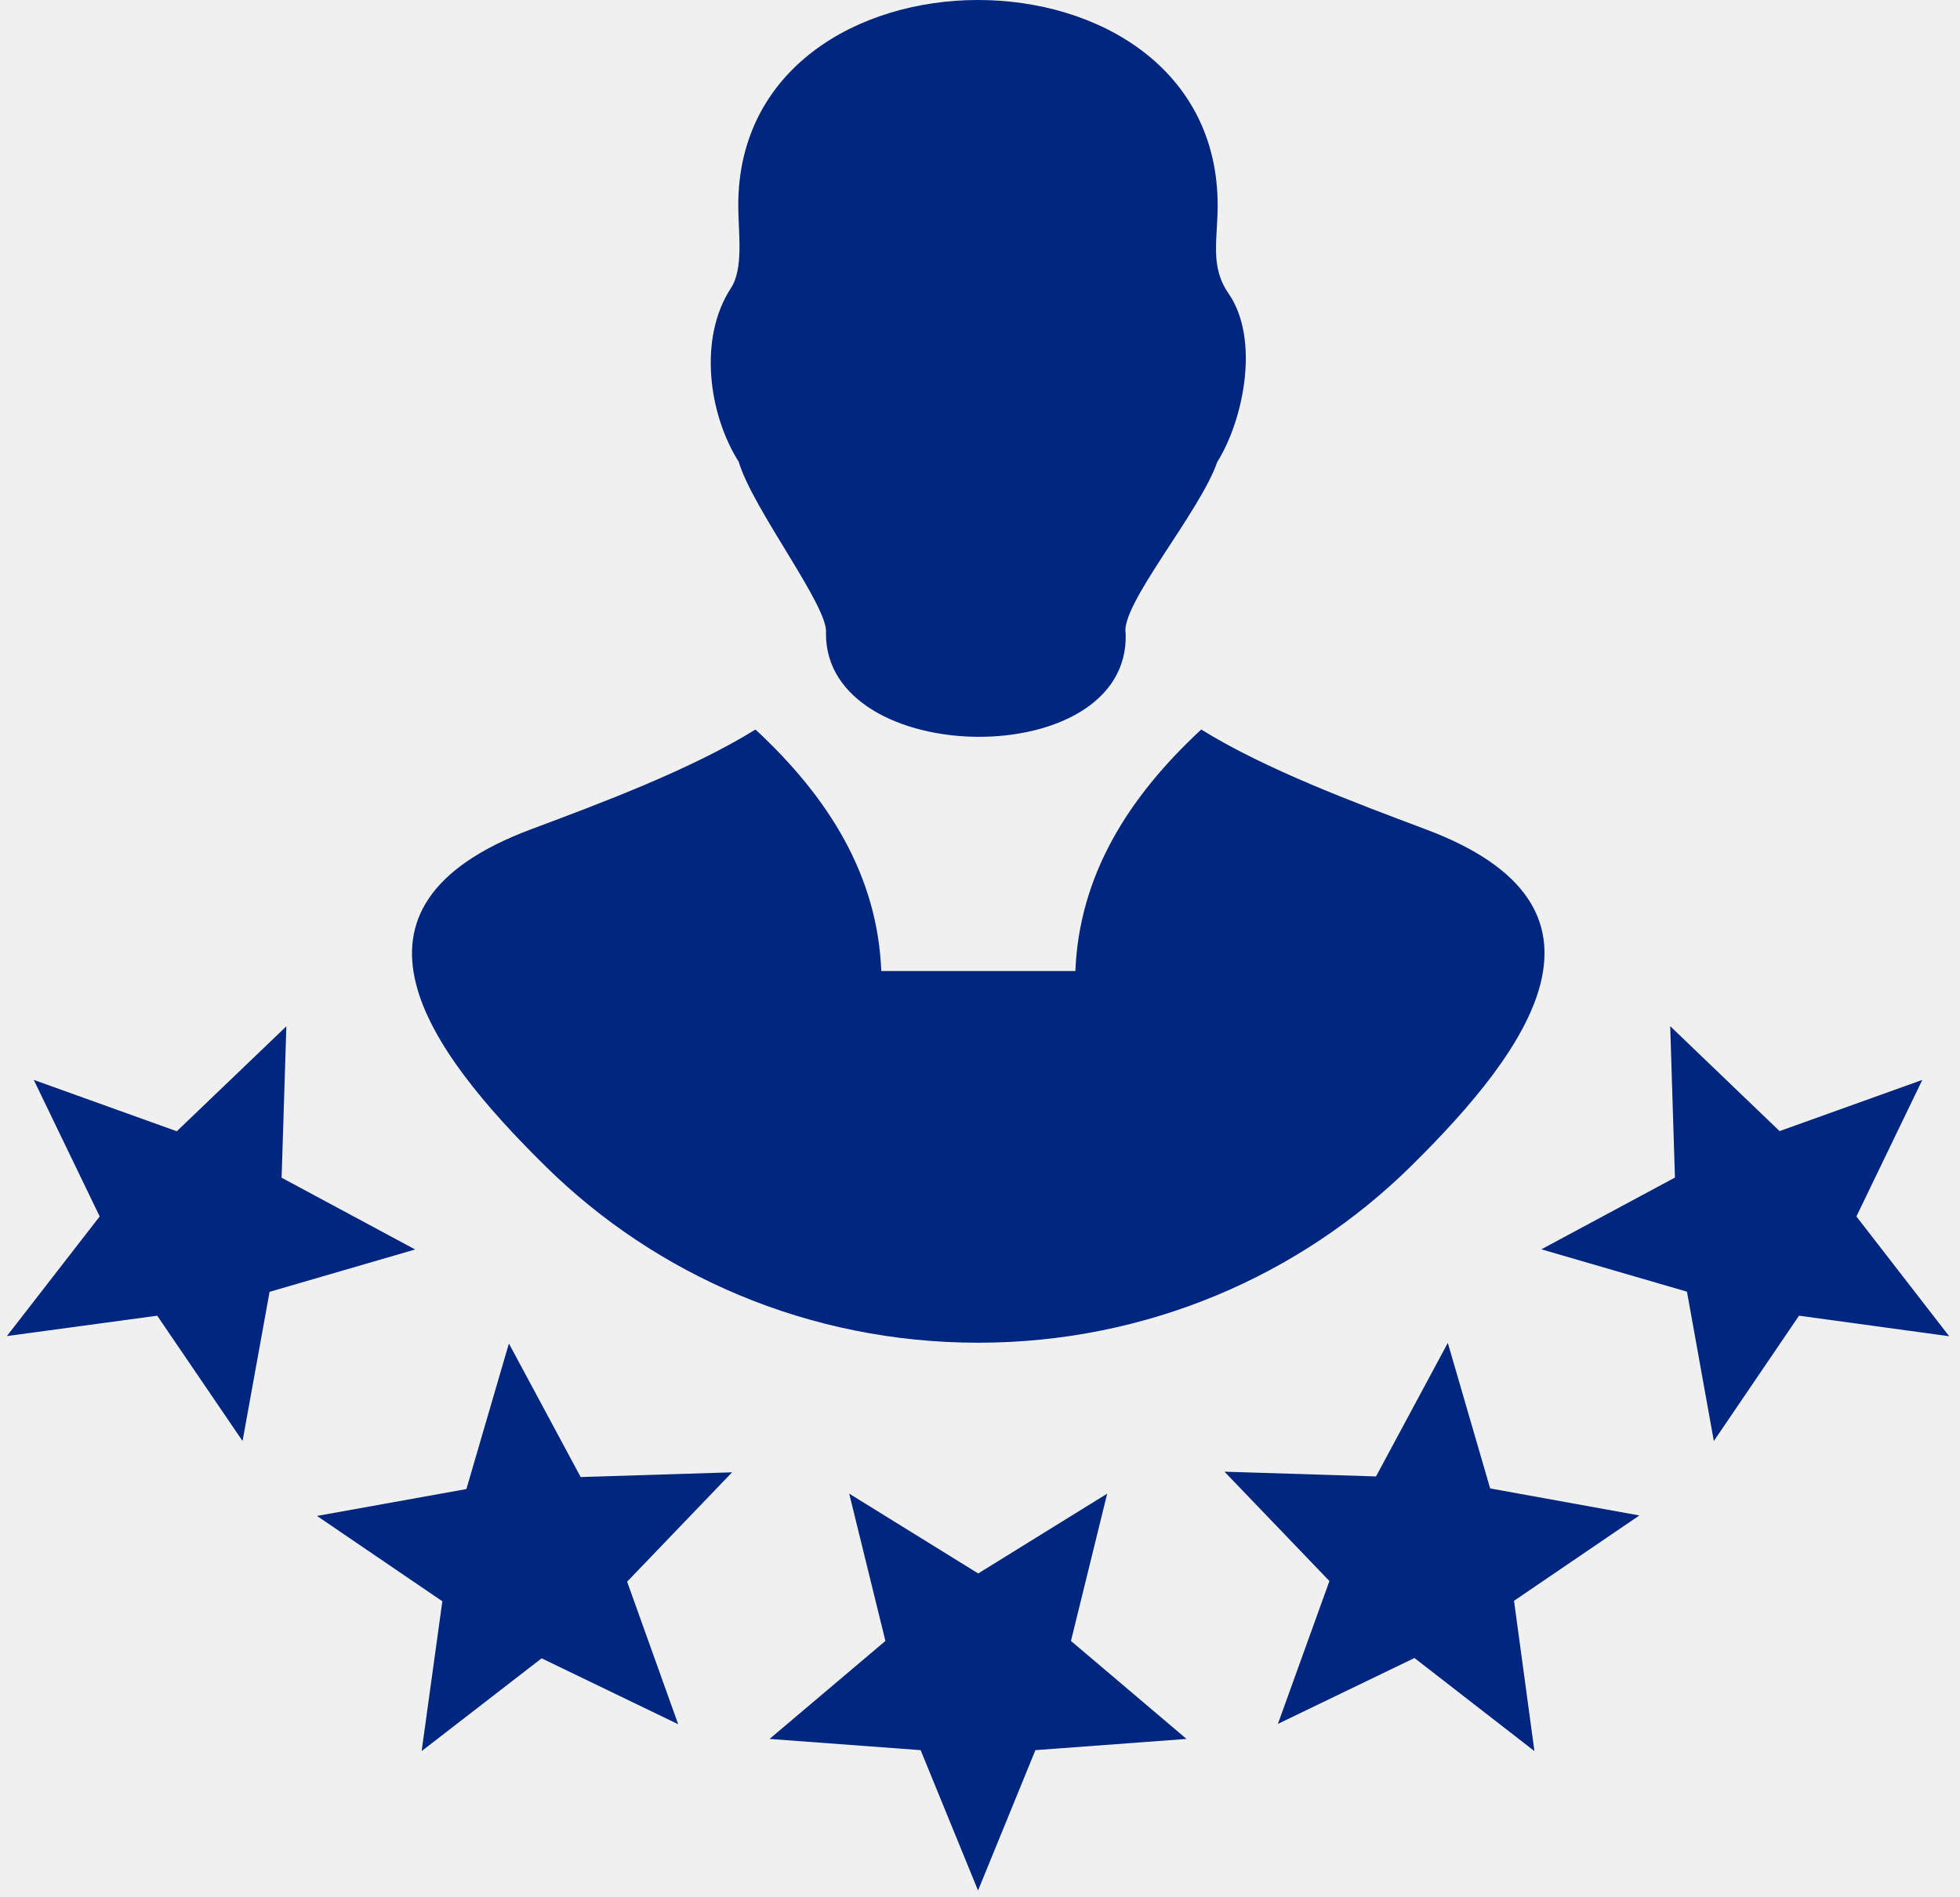
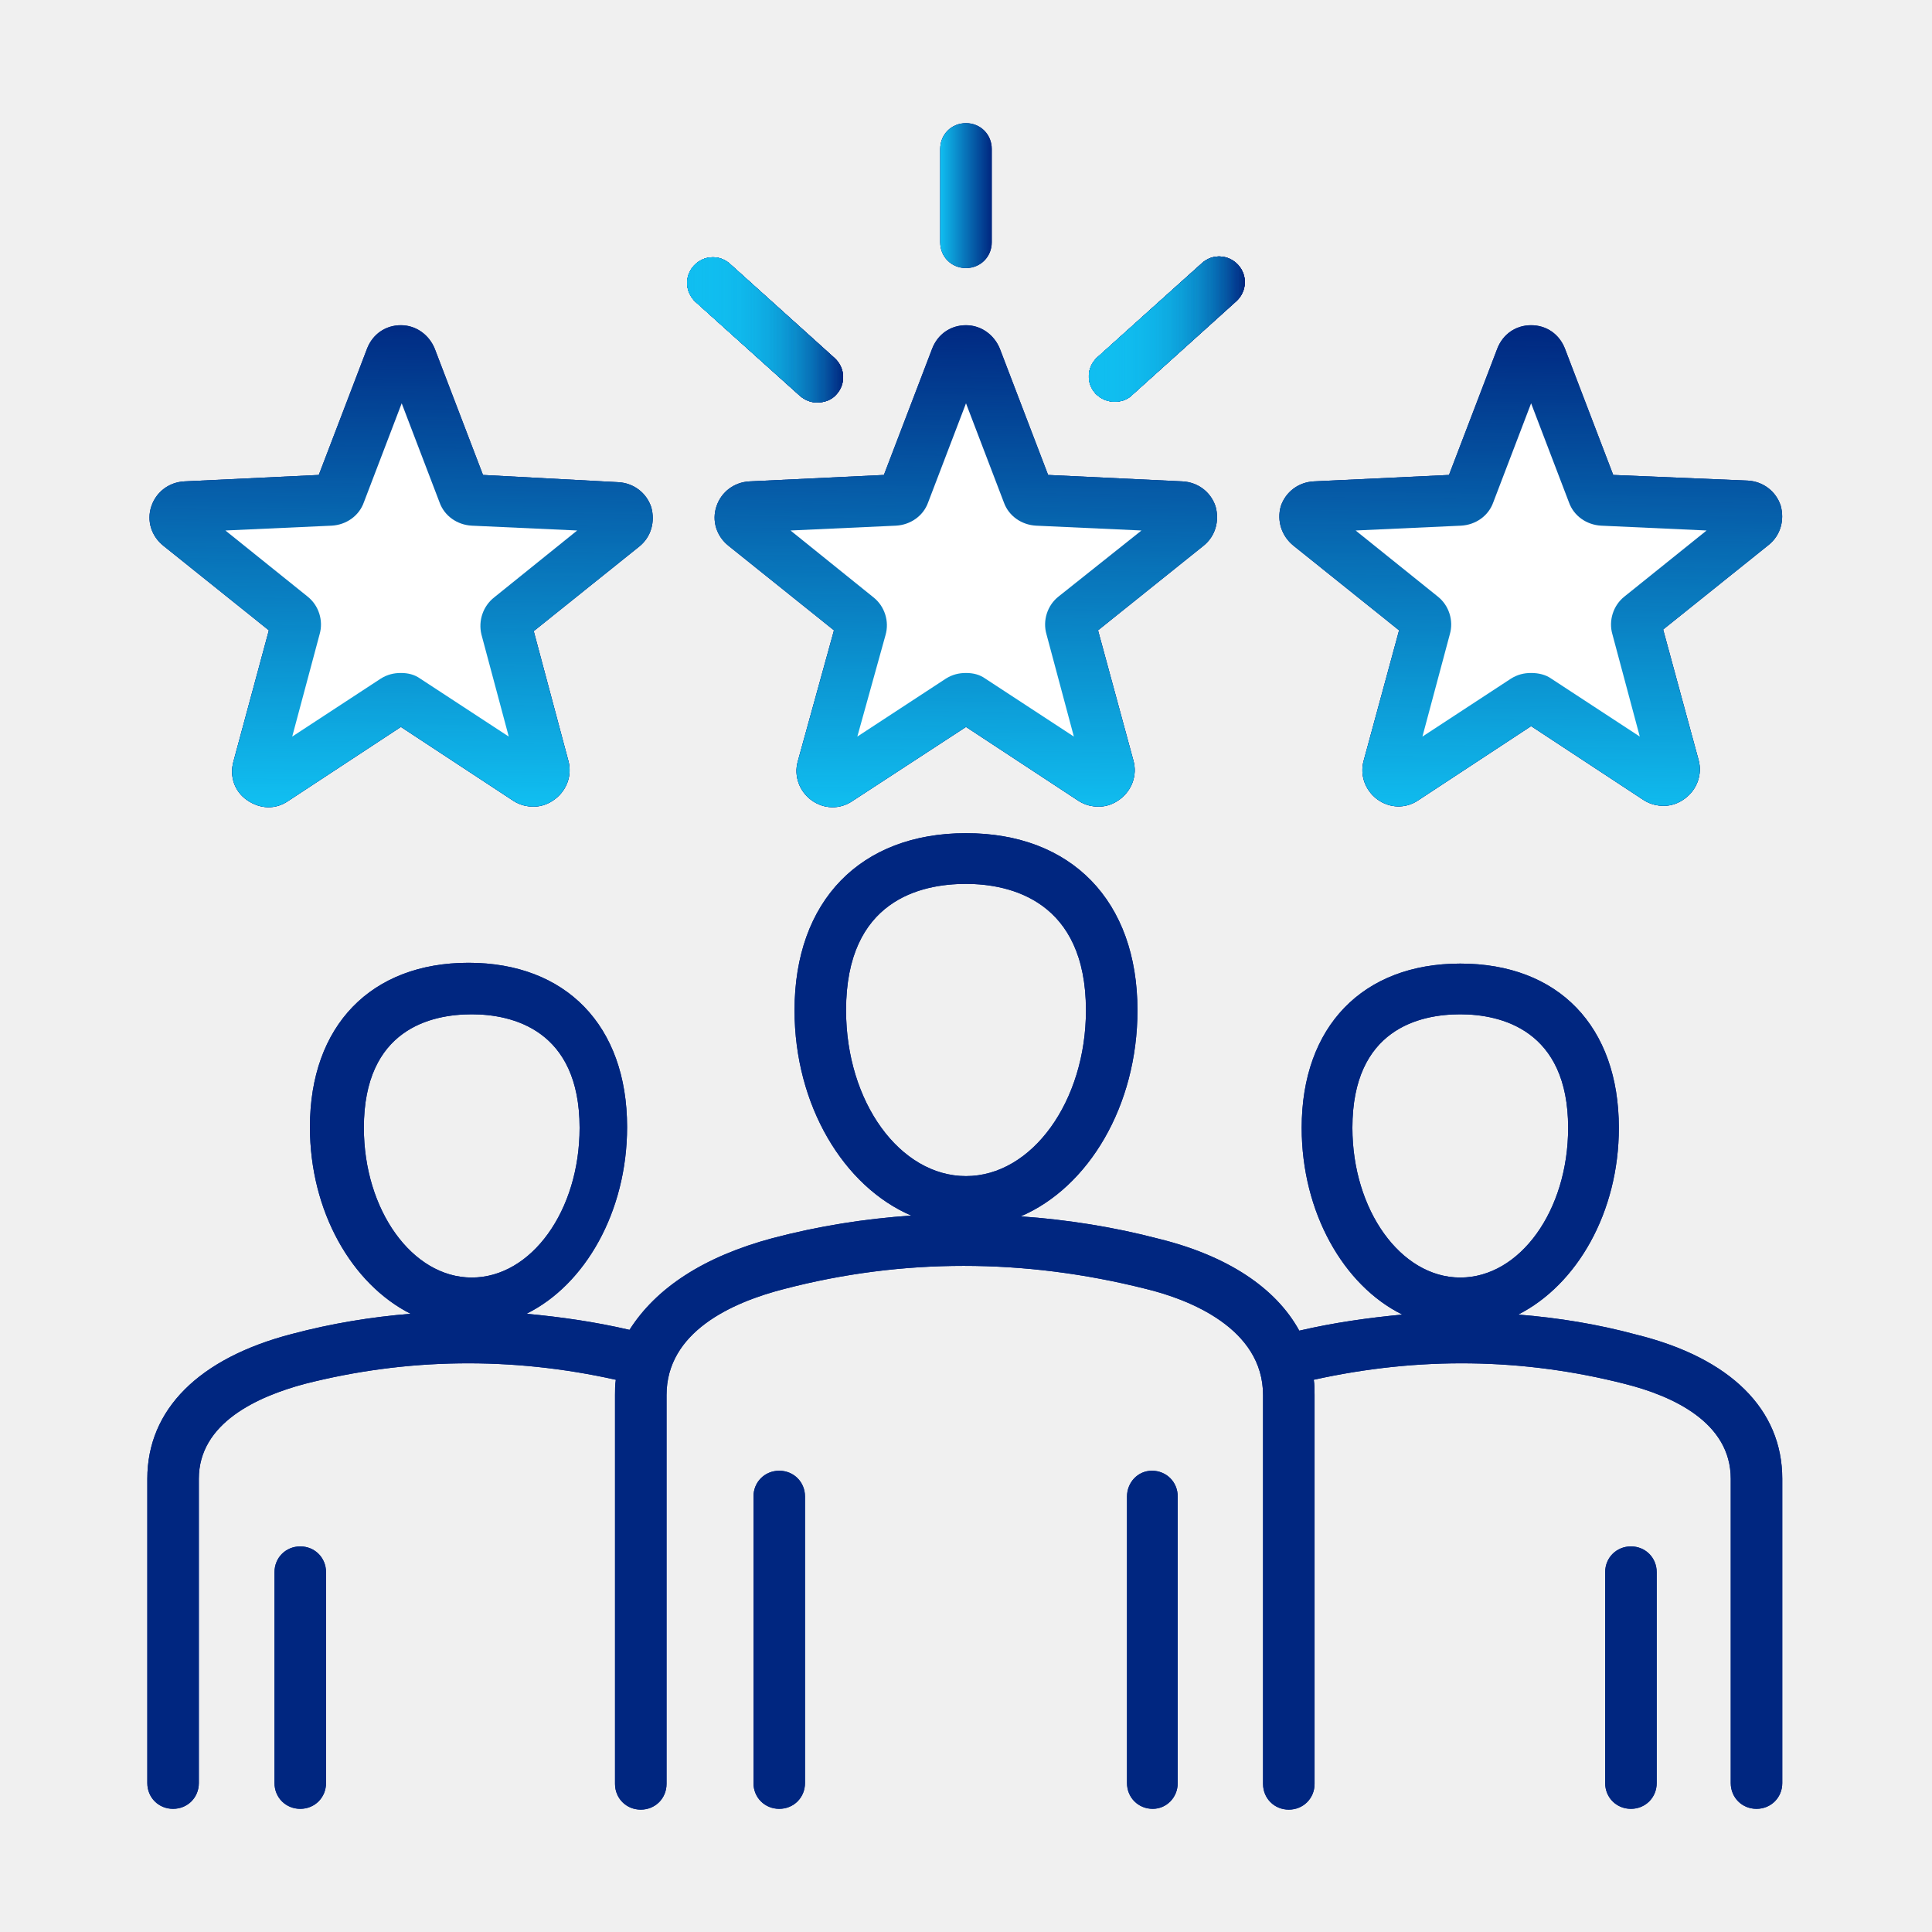
- <svg xmlns="http://www.w3.org/2000/svg" width="124" height="120" viewBox="0 0 124 120" fill="none">
-   <g clip-path="url(#clip0_5181_17847)">
-     <path d="M26.675 110.8L34.266 104.93L42.906 109.1L39.675 100.08L46.316 93.16L36.736 93.46L32.196 85.01L29.506 94.22L20.055 95.92L27.985 101.32L26.675 110.8ZM61.876 119.62L65.505 110.74L75.066 110.03L67.755 103.83L70.046 94.51L61.886 99.56L53.725 94.51L56.016 103.83L48.685 110.03L58.245 110.74L61.876 119.62ZM33.605 52.47C38.045 50.81 43.715 48.69 47.795 46.16C52.475 50.5 55.516 55.44 55.755 61.44H68.035C68.275 55.44 71.316 50.5 75.996 46.16C80.076 48.69 85.746 50.8 90.186 52.47C103.266 57.36 96.876 66.29 89.246 73.81C82.246 80.7 72.576 84.96 61.886 84.96C51.196 84.96 41.535 80.71 34.526 73.81C27.006 66.4 20.436 57.39 33.605 52.47ZM52.255 40.06C52.456 38.42 47.615 32.21 46.736 29.22C44.836 26.22 44.166 21.42 46.236 18.24C47.066 16.98 46.706 14.72 46.706 12.99C46.706 -4.32 77.035 -4.34 77.035 12.99C77.035 15.18 76.535 16.85 77.725 18.57C79.716 21.45 78.686 26.56 77.005 29.24C75.936 32.37 70.856 38.3 71.216 40.08C71.516 48.95 52.185 48.66 52.255 40.06ZM123.316 84.55L117.446 76.97L121.616 68.33L112.586 71.57L105.666 64.93L105.966 74.51L97.516 79.05L106.726 81.73L108.426 91.18L113.816 83.25L123.316 84.55ZM97.076 110.8L95.785 101.29L103.716 95.89L94.275 94.18L91.596 84.97L87.055 93.42L77.466 93.12L84.106 100.04L80.846 109.08L89.486 104.91L97.076 110.8ZM0.436 84.54L9.946 83.25L15.345 91.18L17.055 81.74L26.265 79.06L17.816 74.52L18.116 64.94L11.185 71.58L2.136 68.33L6.306 76.97L0.436 84.54Z" fill="#002680" />
+ <svg xmlns="http://www.w3.org/2000/svg" version="1.1" id="Layer_1" x="0px" y="0px" viewBox="0 0 24 24" style="enable-background:new 0 0 24 24;" xml:space="preserve">
+   <style type="text/css">
+ 	.st0{fill:#002680;}
+ 	.st1{opacity:0.65;}
+ 	.st2{fill:url(#SVGID_1_);}
+ 	.st3{fill:#FFFFFF;}
+ 	.st4{fill:url(#SVGID_2_);}
+ 	.st5{fill:url(#SVGID_3_);}
+ 	.st6{fill:url(#SVGID_4_);}
+ 	.st7{fill:url(#SVGID_5_);}
+ 	.st8{fill:url(#SVGID_6_);}
+ 	.st9{fill:url(#SVGID_7_);}
+ 	.st10{fill:url(#SVGID_8_);}
+ 	.st11{fill:url(#SVGID_9_);}
+ 	.st12{fill:url(#SVGID_10_);}
+ 	.st13{fill:url(#SVGID_11_);}
+ 	.st14{fill:url(#SVGID_12_);}
+ 	.st15{fill:url(#SVGID_13_);}
+ 	.st16{fill:url(#SVGID_14_);}
+ 	.st17{fill:url(#SVGID_15_);}
+ 	.st18{fill:url(#SVGID_16_);}
+ 	.st19{fill:url(#SVGID_17_);}
+ 	.st20{fill:url(#SVGID_18_);}
+ 	.st21{fill:url(#SVGID_19_);}
+ 	.st22{fill:url(#SVGID_20_);}
+ 	.st23{fill:url(#SVGID_21_);}
+ 	.st24{fill:url(#SVGID_22_);}
+ 	.st25{fill:url(#SVGID_23_);}
+ 	.st26{fill:url(#SVGID_24_);}
+ 	.st27{fill:url(#SVGID_25_);}
+ 	.st28{fill:url(#SVGID_26_);}
+ 	.st29{fill:url(#SVGID_27_);}
+ 	.st30{fill:url(#SVGID_28_);}
+ 	.st31{fill:url(#SVGID_29_);}
+ 	.st32{fill:url(#SVGID_30_);}
+ 	.st33{fill:url(#SVGID_31_);}
+ 	.st34{fill:url(#SVGID_32_);}
+ 	.st35{fill:url(#SVGID_33_);}
+ 	.st36{fill:url(#SVGID_34_);}
+ 	.st37{fill:url(#SVGID_35_);}
+ 	.st38{fill:url(#SVGID_36_);}
+ 	.st39{fill:url(#SVGID_37_);}
+ 	.st40{fill:url(#SVGID_38_);}
+ 	.st41{fill:url(#SVGID_39_);}
+ 	.st42{fill:url(#SVGID_40_);}
+ 	.st43{fill:url(#SVGID_41_);}
+ 	.st44{fill:url(#SVGID_42_);}
+ 	.st45{fill:url(#SVGID_43_);}
+ 	.st46{fill:url(#SVGID_44_);}
+ 	.st47{fill:url(#SVGID_45_);}
+ 	.st48{fill:url(#SVGID_46_);}
+ 	.st49{fill:url(#SVGID_47_);}
+ 	.st50{fill:url(#SVGID_48_);}
+ 	.st51{fill:url(#SVGID_49_);}
+ 	.st52{fill:url(#SVGID_50_);}
+ 	.st53{fill:url(#SVGID_51_);}
+ 	.st54{fill:url(#SVGID_52_);}
+ 	.st55{fill:url(#SVGID_53_);}
+ 	.st56{fill:url(#SVGID_54_);}
+ 	.st57{fill:url(#SVGID_55_);}
+ 	.st58{fill:url(#SVGID_56_);}
+ 	.st59{fill:url(#SVGID_57_);}
+ 	.st60{fill:url(#SVGID_58_);}
+ 	.st61{fill:url(#SVGID_59_);}
+ 	.st62{fill:url(#SVGID_60_);}
+ 	.st63{fill:url(#SVGID_61_);}
+ 	.st64{fill:url(#SVGID_62_);}
+ 	.st65{fill:url(#SVGID_63_);}
+ 	.st66{fill:url(#SVGID_64_);}
+ 	.st67{fill:url(#SVGID_65_);}
+ 	.st68{fill:url(#SVGID_66_);}
+ 	.st69{fill:url(#SVGID_67_);}
+ 	.st70{fill:url(#SVGID_68_);}
+ 	.st71{fill:url(#SVGID_69_);}
+ 	.st72{fill:url(#SVGID_70_);}
+ 	.st73{fill:url(#SVGID_71_);}
+ 	.st74{fill:url(#SVGID_72_);}
+ 	.st75{fill:url(#SVGID_73_);}
+ 	.st76{fill:url(#SVGID_74_);}
+ 	.st77{fill:url(#SVGID_75_);}
+ 	.st78{fill:url(#SVGID_76_);}
+ 	.st79{fill:url(#SVGID_77_);}
+ 	.st80{fill:url(#SVGID_78_);}
+ 	.st81{fill:url(#SVGID_79_);}
+ 	.st82{fill:url(#SVGID_80_);}
+ 	.st83{fill:url(#SVGID_81_);}
+ 	.st84{fill:url(#SVGID_82_);}
+ 	.st85{fill:url(#SVGID_83_);}
+ 	.st86{fill:url(#SVGID_84_);}
+ 	.st87{fill:url(#SVGID_85_);}
+ 	.st88{fill:url(#SVGID_86_);}
+ 	.st89{fill:url(#SVGID_87_);}
+ 	.st90{fill:url(#SVGID_88_);}
+ 	.st91{fill:url(#SVGID_89_);}
+ 	.st92{fill:url(#SVGID_90_);}
+ 	.st93{fill:url(#SVGID_91_);}
+ 	.st94{fill:url(#SVGID_92_);}
+ 	.st95{fill:url(#SVGID_93_);}
+ 	.st96{fill:url(#SVGID_94_);}
+ 	.st97{fill:url(#SVGID_95_);}
+ 	.st98{fill:url(#SVGID_96_);}
+ 	.st99{fill:url(#SVGID_97_);}
+ 	.st100{fill:url(#SVGID_98_);}
+ 	.st101{fill:url(#SVGID_99_);}
+ 	.st102{fill:url(#SVGID_100_);}
+ 	.st103{fill:url(#SVGID_101_);}
+ 	.st104{fill:url(#SVGID_102_);}
+ 	.st105{fill:url(#SVGID_103_);}
+ 	.st106{fill:url(#SVGID_104_);}
+ 	.st107{fill:url(#SVGID_105_);}
+ 	.st108{fill:url(#SVGID_106_);}
+ 	.st109{fill:url(#SVGID_107_);}
+ 	.st110{fill:url(#SVGID_108_);}
+ 	.st111{fill:url(#SVGID_109_);}
+ 	.st112{fill:url(#SVGID_110_);}
+ 	.st113{fill:url(#SVGID_111_);}
+ 	.st114{fill:url(#SVGID_112_);}
+ 	.st115{fill:url(#SVGID_113_);}
+ 	.st116{fill:url(#SVGID_114_);}
+ 	.st117{fill:url(#SVGID_115_);}
+ 	.st118{fill:url(#SVGID_116_);}
+ 	.st119{fill:url(#SVGID_117_);}
+ 	.st120{fill:url(#SVGID_118_);}
+ 	.st121{fill:url(#SVGID_119_);}
+ 	.st122{fill:url(#SVGID_120_);}
+ 	.st123{fill:url(#SVGID_121_);}
+ 	.st124{fill:url(#SVGID_122_);}
+ 	.st125{fill:url(#SVGID_123_);}
+ 	.st126{fill:url(#SVGID_124_);}
+ 	.st127{fill:url(#SVGID_125_);}
+ 	.st128{fill:url(#SVGID_126_);}
+ 	.st129{fill:url(#SVGID_127_);}
+ 	.st130{fill:url(#SVGID_128_);}
+ 	.st131{fill:url(#SVGID_129_);}
+ 	.st132{fill:url(#SVGID_130_);}
+ 	.st133{fill:url(#SVGID_131_);}
+ 	.st134{fill:url(#SVGID_132_);}
+ 	.st135{fill:url(#SVGID_133_);}
+ 	.st136{fill:url(#SVGID_134_);}
+ 	.st137{fill:url(#SVGID_135_);}
+ 	.st138{fill:url(#SVGID_136_);}
+ 	.st139{fill:url(#SVGID_137_);}
+ 	.st140{fill:url(#SVGID_138_);}
+ 	.st141{fill:url(#SVGID_139_);}
+ 	.st142{fill:url(#SVGID_140_);}
+ 	.st143{fill:url(#SVGID_141_);}
+ 	.st144{fill:url(#SVGID_142_);}
+ 	.st145{fill:url(#SVGID_143_);}
+ 	.st146{fill:url(#SVGID_144_);}
+ 	.st147{fill:url(#SVGID_145_);}
+ 	.st148{fill:url(#SVGID_146_);}
+ 	.st149{fill:url(#SVGID_147_);}
+ 	.st150{fill:url(#SVGID_148_);}
+ 	.st151{fill:url(#SVGID_149_);}
+ 	.st152{fill:url(#SVGID_150_);}
+ 	.st153{fill:url(#SVGID_151_);}
+ 	.st154{fill:url(#SVGID_152_);}
+ 	.st155{fill:url(#SVGID_153_);}
+ 	.st156{fill:url(#SVGID_154_);}
+ 	.st157{fill:url(#SVGID_155_);}
+ 	.st158{fill:url(#SVGID_156_);}
+ 	.st159{fill:url(#SVGID_157_);}
+ 	.st160{fill:url(#SVGID_158_);}
+ 	.st161{fill:url(#SVGID_159_);}
+ 	.st162{fill:url(#SVGID_160_);}
+ 	.st163{fill:url(#SVGID_161_);}
+ 	.st164{fill:url(#SVGID_162_);}
+ 	.st165{fill:url(#SVGID_163_);}
+ 	.st166{fill:url(#SVGID_164_);}
+ 	.st167{fill:url(#SVGID_165_);}
+ 	.st168{fill:url(#SVGID_166_);}
+ 	.st169{fill:url(#SVGID_167_);}
+ 	.st170{fill:url(#SVGID_168_);}
+ 	.st171{fill:url(#SVGID_169_);}
+ 	.st172{fill:url(#SVGID_170_);}
+ 	.st173{fill:url(#SVGID_171_);}
+ 	.st174{fill:url(#SVGID_172_);}
+ 	.st175{fill:url(#SVGID_173_);}
+ 	.st176{fill:url(#SVGID_174_);}
+ 	.st177{fill:url(#SVGID_175_);}
+ 	.st178{fill:url(#SVGID_176_);}
+ 	.st179{fill:url(#SVGID_177_);}
+ 	.st180{fill:url(#SVGID_178_);}
+ 	.st181{fill:url(#SVGID_179_);}
+ 	.st182{fill:url(#SVGID_180_);}
+ 	.st183{fill:url(#SVGID_181_);}
+ 	.st184{fill:url(#SVGID_182_);}
+ 	.st185{fill:url(#SVGID_183_);}
+ 	.st186{fill:url(#SVGID_184_);}
+ 	.st187{fill:url(#SVGID_185_);}
+ 	.st188{fill:url(#SVGID_186_);}
+ 	.st189{fill:url(#SVGID_187_);}
+ 	.st190{fill:url(#SVGID_188_);}
+ 	.st191{fill:url(#SVGID_189_);}
+ 	.st192{fill:url(#SVGID_190_);}
+ 	.st193{fill:url(#SVGID_191_);}
+ 	.st194{fill:url(#SVGID_192_);}
+ 	.st195{fill:url(#SVGID_193_);}
+ 	.st196{fill:url(#SVGID_194_);}
+ 	.st197{fill:url(#SVGID_195_);}
+ 	.st198{fill:url(#SVGID_196_);}
+ 	.st199{fill:url(#SVGID_197_);}
+ 	.st200{fill:url(#SVGID_198_);}
+ 	.st201{fill:url(#SVGID_199_);}
+ 	.st202{fill:url(#SVGID_200_);}
+ 	.st203{fill:url(#SVGID_201_);}
+ 	.st204{fill:url(#SVGID_202_);}
+ 	.st205{fill:url(#SVGID_203_);}
+ 	.st206{fill:url(#SVGID_204_);}
+ 	.st207{fill:url(#SVGID_205_);}
+ 	.st208{fill:url(#SVGID_206_);}
+ 	.st209{fill:url(#SVGID_207_);}
+ 	.st210{fill:url(#SVGID_208_);}
+ 	.st211{fill:url(#SVGID_209_);}
+ 	.st212{fill:url(#SVGID_210_);}
+ 	.st213{fill:url(#SVGID_211_);}
+ 	.st214{fill:url(#SVGID_212_);}
+ 	.st215{fill:url(#SVGID_213_);}
+ 	.st216{fill:url(#SVGID_214_);}
+ 	.st217{fill:url(#SVGID_215_);}
+ 	.st218{fill:url(#SVGID_216_);}
+ 	.st219{fill:url(#SVGID_217_);}
+ 	.st220{fill:url(#SVGID_218_);}
+ 	.st221{fill:url(#SVGID_219_);}
+ 	.st222{fill:url(#SVGID_220_);}
+ 	.st223{fill:url(#SVGID_221_);}
+ 	.st224{fill:url(#SVGID_222_);}
+ 	.st225{fill:url(#SVGID_223_);}
+ 	.st226{fill:url(#SVGID_224_);}
+ 	.st227{fill:url(#SVGID_225_);}
+ 	.st228{fill:url(#SVGID_226_);}
+ 	.st229{fill:url(#SVGID_227_);}
+ 	.st230{fill:url(#SVGID_228_);}
+ 	.st231{fill:url(#SVGID_229_);}
+ 	.st232{fill:url(#SVGID_230_);}
+ 	.st233{fill:url(#SVGID_231_);}
+ 	.st234{fill:url(#SVGID_232_);}
+ 	.st235{fill:url(#SVGID_233_);}
+ 	.st236{fill:url(#SVGID_234_);}
+ 	.st237{fill:url(#SVGID_235_);}
+ 	.st238{fill:url(#SVGID_236_);}
+ 	.st239{fill:url(#SVGID_237_);}
+ 	.st240{fill:url(#SVGID_238_);}
+ 	.st241{fill:url(#SVGID_239_);}
+ 	.st242{fill:url(#SVGID_240_);}
+ 	.st243{fill:url(#SVGID_241_);}
+ 	.st244{fill:url(#SVGID_242_);}
+ 	.st245{fill:url(#SVGID_243_);}
+ 	.st246{fill:url(#SVGID_244_);}
+ 	.st247{fill:url(#SVGID_245_);}
+ 	.st248{fill:url(#SVGID_246_);}
+ 	.st249{fill:url(#SVGID_247_);}
+ 	.st250{fill-rule:evenodd;clip-rule:evenodd;fill:#002680;}
+ 	.st251{fill-rule:evenodd;clip-rule:evenodd;fill:url(#SVGID_248_);}
+ 	.st252{fill-rule:evenodd;clip-rule:evenodd;fill:url(#SVGID_249_);}
+ 	.st253{fill-rule:evenodd;clip-rule:evenodd;fill:url(#SVGID_250_);}
+ 	.st254{fill-rule:evenodd;clip-rule:evenodd;fill:url(#SVGID_251_);}
+ 	.st255{fill-rule:evenodd;clip-rule:evenodd;fill:url(#SVGID_252_);}
+ 	.st256{fill-rule:evenodd;clip-rule:evenodd;fill:url(#SVGID_253_);}
+ 	.st257{fill-rule:evenodd;clip-rule:evenodd;fill:url(#SVGID_254_);}
+ 	.st258{fill-rule:evenodd;clip-rule:evenodd;fill:url(#SVGID_255_);}
+ 	.st259{fill-rule:evenodd;clip-rule:evenodd;fill:url(#SVGID_256_);}
+ 	.st260{fill-rule:evenodd;clip-rule:evenodd;fill:#FFFFFF;}
+ 	.st261{fill:url(#SVGID_257_);}
+ 	.st262{fill:url(#SVGID_258_);}
+ 	.st263{fill:url(#SVGID_259_);}
+ 	.st264{fill:url(#SVGID_260_);}
+ 	.st265{fill:url(#SVGID_261_);}
+ 	.st266{fill:url(#SVGID_262_);}
+ 	.st267{fill:url(#SVGID_263_);}
+ 	.st268{fill:url(#SVGID_264_);}
+ 	.st269{fill:url(#SVGID_265_);}
+ 	.st270{fill:url(#SVGID_266_);}
+ 	.st271{fill:url(#SVGID_267_);}
+ 	.st272{fill:url(#SVGID_268_);}
+ 	.st273{fill:url(#SVGID_269_);}
+ 	.st274{fill:url(#SVGID_270_);}
+ 	.st275{fill:url(#SVGID_271_);}
+ 	.st276{fill:url(#SVGID_272_);}
+ 	.st277{fill:url(#SVGID_273_);}
+ 	.st278{fill:url(#SVGID_274_);}
+ 	.st279{fill:url(#SVGID_275_);}
+ 	.st280{fill:url(#SVGID_276_);}
+ 	.st281{fill:url(#SVGID_277_);}
+ 	.st282{fill:url(#SVGID_278_);}
+ 	.st283{fill:url(#SVGID_279_);}
+ 	.st284{fill:url(#SVGID_280_);}
+ 	.st285{fill:url(#SVGID_281_);}
+ 	.st286{fill:url(#SVGID_282_);}
+ 	.st287{fill:url(#SVGID_283_);}
+ 	.st288{fill:url(#SVGID_284_);}
+ 	.st289{fill:url(#SVGID_285_);}
+ 	.st290{fill:url(#SVGID_286_);}
+ 	.st291{fill:url(#SVGID_287_);}
+ 	.st292{fill:url(#SVGID_288_);}
+ 	.st293{fill:url(#SVGID_289_);}
+ 	.st294{fill:url(#SVGID_290_);}
+ 	.st295{fill:url(#SVGID_291_);}
+ 	.st296{fill:url(#SVGID_292_);}
+ 	.st297{fill:url(#SVGID_293_);}
+ 	.st298{fill:url(#SVGID_294_);}
+ 	.st299{fill:url(#SVGID_295_);}
+ 	.st300{fill:url(#SVGID_296_);}
+ 	.st301{fill:url(#SVGID_297_);}
+ 	.st302{fill:url(#SVGID_298_);}
+ 	.st303{fill:url(#SVGID_299_);}
+ 	.st304{fill:url(#SVGID_300_);}
+ 	.st305{fill:url(#SVGID_301_);}
+ 	.st306{fill:url(#SVGID_302_);}
+ 	.st307{fill:url(#SVGID_303_);}
+ 	.st308{fill:url(#SVGID_304_);}
+ 	.st309{fill:url(#SVGID_305_);}
+ 	.st310{fill:url(#SVGID_306_);}
+ 	.st311{fill:url(#SVGID_307_);}
+ 	.st312{fill:url(#SVGID_308_);}
+ 	.st313{fill:url(#SVGID_309_);}
+ 	.st314{fill:url(#SVGID_310_);}
+ 	.st315{fill:url(#SVGID_311_);}
+ 	.st316{fill:url(#SVGID_312_);}
+ 	.st317{fill:url(#SVGID_313_);}
+ 	.st318{fill:url(#SVGID_314_);}
+ 	.st319{fill:url(#SVGID_315_);}
+ 	.st320{fill:url(#SVGID_316_);}
+ 	.st321{fill:url(#SVGID_317_);}
+ 	.st322{fill:url(#SVGID_318_);}
+ 	.st323{fill:url(#SVGID_319_);}
+ 	.st324{fill:url(#SVGID_320_);}
+ 	.st325{fill:url(#SVGID_321_);}
+ 	.st326{fill:url(#SVGID_322_);}
+ 	.st327{fill:url(#SVGID_323_);}
+ 	.st328{fill:url(#SVGID_324_);}
+ 	.st329{fill:url(#SVGID_325_);}
+ 	.st330{fill:url(#SVGID_326_);}
+ 	.st331{fill:url(#SVGID_327_);}
+ 	.st332{fill:url(#SVGID_328_);}
+ 	.st333{fill:url(#SVGID_329_);}
+ 	.st334{fill:url(#SVGID_330_);}
+ 	.st335{fill:url(#SVGID_331_);}
+ 	.st336{fill:url(#SVGID_332_);}
+ 	.st337{fill:url(#SVGID_333_);}
+ 	.st338{fill:url(#SVGID_334_);}
+ 	.st339{fill:url(#SVGID_335_);}
+ 	.st340{fill:url(#SVGID_336_);}
+ 	.st341{fill:url(#SVGID_337_);}
+ 	.st342{fill:url(#SVGID_338_);}
+ 	.st343{fill:url(#SVGID_339_);}
+ 	.st344{fill:url(#SVGID_340_);}
+ 	.st345{fill:url(#SVGID_341_);}
+ 	.st346{fill:url(#SVGID_342_);}
+ 	.st347{fill-rule:evenodd;clip-rule:evenodd;}
+ 	.st348{fill:none;}
+ 	.st349{fill-rule:evenodd;clip-rule:evenodd;fill:url(#SVGID_343_);}
+ 	.st350{fill:url(#SVGID_344_);}
+ 	.st351{fill:url(#SVGID_345_);}
+ 	.st352{fill:url(#SVGID_346_);}
+ 	.st353{fill:url(#SVGID_347_);}
+ 	.st354{fill-rule:evenodd;clip-rule:evenodd;fill:none;stroke:#FFFFFF;stroke-width:0.25;stroke-miterlimit:10;}
+ 	.st355{fill:url(#SVGID_348_);}
+ 	.st356{fill:url(#SVGID_349_);}
+ 	.st357{fill:url(#SVGID_350_);}
+ 	.st358{fill:url(#SVGID_351_);}
+ 	.st359{fill:url(#SVGID_352_);}
+ 	.st360{fill:url(#SVGID_353_);}
+ 	.st361{fill:url(#SVGID_354_);}
+ 	.st362{fill:url(#SVGID_355_);}
+ 	.st363{fill:url(#SVGID_356_);}
+ 	.st364{fill:url(#SVGID_357_);}
+ 	.st365{fill:url(#SVGID_358_);}
+ 	.st366{fill:url(#SVGID_359_);}
+ 	.st367{fill:url(#SVGID_360_);}
+ 	.st368{fill:url(#SVGID_361_);}
+ 	.st369{fill:url(#SVGID_362_);}
+ 	.st370{fill:url(#SVGID_363_);}
+ 	.st371{fill:url(#SVGID_364_);}
+ 	.st372{fill:url(#SVGID_365_);}
+ 	.st373{fill:url(#SVGID_366_);}
+ 	.st374{fill:url(#SVGID_367_);}
+ 	.st375{fill:url(#SVGID_368_);}
+ 	.st376{fill:url(#SVGID_369_);}
+ 	.st377{fill:url(#SVGID_370_);}
+ 	.st378{fill:url(#SVGID_371_);}
+ 	.st379{fill:url(#SVGID_372_);}
+ 	.st380{fill:url(#SVGID_373_);}
+ 	.st381{fill:url(#SVGID_374_);}
+ 	.st382{fill:url(#SVGID_375_);}
+ 	.st383{fill:url(#SVGID_376_);}
+ 	.st384{fill:url(#SVGID_377_);}
+ </style>
+   <g>
+     <path class="st0" d="M8.9,6.29c-0.06,0.18,0,0.37,0.15,0.49l1.31,1.05L9.91,9.46c-0.05,0.18,0.02,0.37,0.17,0.48   c0.15,0.11,0.35,0.12,0.51,0.01L12,9.03l1.4,0.92c0.08,0.05,0.16,0.07,0.25,0.07c0.09,0,0.18-0.03,0.26-0.09   c0.15-0.11,0.22-0.3,0.17-0.48l-0.44-1.62l1.31-1.05c0.15-0.12,0.2-0.31,0.15-0.49c-0.06-0.18-0.22-0.3-0.41-0.31L13.02,5.9   l-0.6-1.57C12.35,4.16,12.19,4.04,12,4.04s-0.35,0.11-0.42,0.29l-0.6,1.57L9.31,5.98C9.12,5.99,8.96,6.11,8.9,6.29z" />
+     <path class="st0" d="M11.13,6.53c0.18-0.01,0.34-0.12,0.4-0.29L12,5.01l0.47,1.23c0.06,0.17,0.22,0.28,0.4,0.29l1.31,0.06   l-1.03,0.82c-0.14,0.11-0.2,0.3-0.15,0.47l0.34,1.27l-1.1-0.72C12.17,8.38,12.09,8.36,12,8.36c-0.09,0-0.17,0.02-0.25,0.07   l-1.1,0.72L11,7.89c0.05-0.17-0.01-0.36-0.15-0.47L9.82,6.59L11.13,6.53z" />
+     <path class="st0" d="M11.68,3.01V1.85c0-0.18,0.14-0.32,0.32-0.32s0.32,0.14,0.32,0.32v1.16c0,0.18-0.14,0.32-0.32,0.32   S11.68,3.19,11.68,3.01z" />
+     <path class="st0" d="M13.61,4.89c-0.12-0.13-0.11-0.33,0.02-0.45l1.3-1.17c0.13-0.12,0.33-0.11,0.45,0.02   c0.12,0.13,0.11,0.33-0.02,0.45l-1.3,1.17C14,4.97,13.92,4.99,13.85,4.99C13.76,4.99,13.68,4.96,13.61,4.89z" />
+     <path class="st0" d="M8.62,3.3c0.12-0.13,0.32-0.14,0.45-0.02l1.3,1.17c0.13,0.12,0.14,0.32,0.02,0.45   c-0.06,0.07-0.15,0.1-0.24,0.1c-0.08,0-0.15-0.03-0.21-0.08l-1.3-1.17C8.51,3.63,8.5,3.43,8.62,3.3z" />
+     <path class="st0" d="M11.68,3.01V1.85c0-0.18,0.14-0.32,0.32-0.32s0.32,0.14,0.32,0.32v1.16c0,0.18-0.14,0.32-0.32,0.32   S11.68,3.19,11.68,3.01z" />
+     <path class="st0" d="M13.61,4.89c-0.12-0.13-0.11-0.33,0.02-0.45l1.3-1.17c0.13-0.12,0.33-0.11,0.45,0.02   c0.12,0.13,0.11,0.33-0.02,0.45l-1.3,1.17C14,4.97,13.92,4.99,13.85,4.99C13.76,4.99,13.68,4.96,13.61,4.89z" />
+     <path class="st0" d="M8.62,3.3c0.12-0.13,0.32-0.14,0.45-0.02l1.3,1.17c0.13,0.12,0.14,0.32,0.02,0.45   c-0.06,0.07-0.15,0.1-0.24,0.1c-0.08,0-0.15-0.03-0.21-0.08l-1.3-1.17C8.51,3.63,8.5,3.43,8.62,3.3z" />
+     <path class="st0" d="M16.07,6.78l1.31,1.05l-0.44,1.62c-0.05,0.18,0.02,0.37,0.17,0.48c0.15,0.11,0.35,0.12,0.51,0.01l1.4-0.92   l1.4,0.92c0.08,0.05,0.16,0.07,0.25,0.07c0.09,0,0.18-0.03,0.26-0.09c0.15-0.11,0.22-0.3,0.17-0.48l-0.44-1.62l1.31-1.05   c0.15-0.12,0.2-0.31,0.15-0.49c-0.06-0.18-0.22-0.3-0.41-0.31L20.04,5.9l-0.6-1.57c-0.07-0.18-0.23-0.29-0.42-0.29   c-0.19,0-0.35,0.11-0.42,0.29L18,5.9l-1.68,0.08c-0.19,0.01-0.35,0.13-0.41,0.31C15.86,6.47,15.92,6.66,16.07,6.78z" />
+     <path class="st0" d="M18.15,6.53c0.18-0.01,0.34-0.12,0.4-0.29l0.47-1.23l0.47,1.23c0.06,0.17,0.22,0.28,0.4,0.29l1.31,0.06   l-1.02,0.82c-0.14,0.11-0.2,0.3-0.15,0.47l0.34,1.27l-1.1-0.72c-0.07-0.05-0.16-0.07-0.25-0.07c-0.09,0-0.17,0.02-0.25,0.07   l-1.1,0.72l0.34-1.27c0.05-0.17-0.01-0.36-0.15-0.47l-1.02-0.82L18.15,6.53z" />
+     <path class="st0" d="M2.03,6.78l1.31,1.05L2.9,9.46C2.85,9.64,2.91,9.83,3.07,9.94s0.35,0.12,0.51,0.01l1.4-0.92l1.4,0.92   c0.08,0.05,0.16,0.07,0.25,0.07c0.09,0,0.18-0.03,0.26-0.09c0.15-0.11,0.22-0.3,0.17-0.48L6.63,7.84l1.31-1.05   c0.15-0.12,0.2-0.31,0.15-0.49c-0.06-0.18-0.22-0.3-0.41-0.31L6,5.9L5.4,4.33C5.33,4.16,5.17,4.04,4.98,4.04   c-0.19,0-0.35,0.11-0.42,0.29L3.96,5.9L2.29,5.98C2.1,5.99,1.94,6.11,1.88,6.29C1.82,6.47,1.88,6.66,2.03,6.78z" />
+     <path class="st0" d="M4.12,6.53c0.18-0.01,0.34-0.12,0.4-0.29l0.47-1.23l0.47,1.23c0.06,0.17,0.22,0.28,0.4,0.29l1.31,0.06   L6.14,7.42C6,7.53,5.94,7.71,5.98,7.88l0.34,1.27l-1.1-0.72C5.15,8.38,5.07,8.36,4.98,8.36c-0.09,0-0.17,0.02-0.25,0.07l-1.1,0.72   l0.34-1.27c0.05-0.17-0.01-0.36-0.15-0.47L2.8,6.59L4.12,6.53z" />
+     <path class="st0" d="M8.9,6.29c-0.06,0.18,0,0.37,0.15,0.49l1.31,1.05L9.91,9.46c-0.05,0.18,0.02,0.37,0.17,0.48   c0.15,0.11,0.35,0.12,0.51,0.01L12,9.03l1.4,0.92c0.08,0.05,0.16,0.07,0.25,0.07c0.09,0,0.18-0.03,0.26-0.09   c0.15-0.11,0.22-0.3,0.17-0.48l-0.44-1.62l1.31-1.05c0.15-0.12,0.2-0.31,0.15-0.49c-0.06-0.18-0.22-0.3-0.41-0.31L13.02,5.9   l-0.6-1.57C12.35,4.16,12.19,4.04,12,4.04s-0.35,0.11-0.42,0.29l-0.6,1.57L9.31,5.98C9.12,5.99,8.96,6.11,8.9,6.29z" />
+     <linearGradient id="SVGID_1_" gradientUnits="userSpaceOnUse" x1="11.949" y1="10.046" x2="12.035" y2="3.951">
+       <stop offset="0" style="stop-color:#10BEF0" />
+       <stop offset="1" style="stop-color:#10BEF0;stop-opacity:0" />
+     </linearGradient>
+     <path class="st2" d="M8.9,6.29c-0.06,0.18,0,0.37,0.15,0.49l1.31,1.05L9.91,9.46c-0.05,0.18,0.02,0.37,0.17,0.48   c0.15,0.11,0.35,0.12,0.51,0.01L12,9.03l1.4,0.92c0.08,0.05,0.16,0.07,0.25,0.07c0.09,0,0.18-0.03,0.26-0.09   c0.15-0.11,0.22-0.3,0.17-0.48l-0.44-1.62l1.31-1.05c0.15-0.12,0.2-0.31,0.15-0.49c-0.06-0.18-0.22-0.3-0.41-0.31L13.02,5.9   l-0.6-1.57C12.35,4.16,12.19,4.04,12,4.04s-0.35,0.11-0.42,0.29l-0.6,1.57L9.31,5.98C9.12,5.99,8.96,6.11,8.9,6.29z" />
+     <path class="st3" d="M11.13,6.53c0.18-0.01,0.34-0.12,0.4-0.29L12,5.01l0.47,1.23c0.06,0.17,0.22,0.28,0.4,0.29l1.31,0.06   l-1.03,0.82c-0.14,0.11-0.2,0.3-0.15,0.47l0.34,1.27l-1.1-0.72C12.17,8.38,12.09,8.36,12,8.36c-0.09,0-0.17,0.02-0.25,0.07   l-1.1,0.72L11,7.89c0.05-0.17-0.01-0.36-0.15-0.47L9.82,6.59L11.13,6.53z" />
+     <path class="st0" d="M13.61,4.89c-0.12-0.13-0.11-0.33,0.02-0.45l1.3-1.17c0.13-0.12,0.33-0.11,0.45,0.02   c0.12,0.13,0.11,0.33-0.02,0.45l-1.3,1.17C14,4.97,13.92,4.99,13.85,4.99C13.76,4.99,13.68,4.96,13.61,4.89z" />
+     <path class="st0" d="M8.62,3.3c0.12-0.13,0.32-0.14,0.45-0.02l1.3,1.17c0.13,0.12,0.14,0.32,0.02,0.45   c-0.06,0.07-0.15,0.1-0.24,0.1c-0.08,0-0.15-0.03-0.21-0.08l-1.3-1.17C8.51,3.63,8.5,3.43,8.62,3.3z" />
+     <path class="st0" d="M13.61,4.89c-0.12-0.13-0.11-0.33,0.02-0.45l1.3-1.17c0.13-0.12,0.33-0.11,0.45,0.02   c0.12,0.13,0.11,0.33-0.02,0.45l-1.3,1.17C14,4.97,13.92,4.99,13.85,4.99C13.76,4.99,13.68,4.96,13.61,4.89z" />
+     <path class="st0" d="M8.62,3.3c0.12-0.13,0.32-0.14,0.45-0.02l1.3,1.17c0.13,0.12,0.14,0.32,0.02,0.45   c-0.06,0.07-0.15,0.1-0.24,0.1c-0.08,0-0.15-0.03-0.21-0.08l-1.3-1.17C8.51,3.63,8.5,3.43,8.62,3.3z" />
+     <path class="st0" d="M16.07,6.78l1.31,1.05l-0.44,1.62c-0.05,0.18,0.02,0.37,0.17,0.48c0.15,0.11,0.35,0.12,0.51,0.01l1.4-0.92   l1.4,0.92c0.08,0.05,0.16,0.07,0.25,0.07c0.09,0,0.18-0.03,0.26-0.09c0.15-0.11,0.22-0.3,0.17-0.48l-0.44-1.62l1.31-1.05   c0.15-0.12,0.2-0.31,0.15-0.49c-0.06-0.18-0.22-0.3-0.41-0.31L20.04,5.9l-0.6-1.57c-0.07-0.18-0.23-0.29-0.42-0.29   c-0.19,0-0.35,0.11-0.42,0.29L18,5.9l-1.68,0.08c-0.19,0.01-0.35,0.13-0.41,0.31C15.86,6.47,15.92,6.66,16.07,6.78z" />
+     <linearGradient id="SVGID_2_" gradientUnits="userSpaceOnUse" x1="18.967" y1="10.142" x2="19.052" y2="4.047">
+       <stop offset="0" style="stop-color:#10BEF0" />
+       <stop offset="1" style="stop-color:#10BEF0;stop-opacity:0" />
+     </linearGradient>
+     <path class="st4" d="M16.07,6.78l1.31,1.05l-0.44,1.62c-0.05,0.18,0.02,0.37,0.17,0.48c0.15,0.11,0.35,0.12,0.51,0.01l1.4-0.92   l1.4,0.92c0.08,0.05,0.16,0.07,0.25,0.07c0.09,0,0.18-0.03,0.26-0.09c0.15-0.11,0.22-0.3,0.17-0.48l-0.44-1.62l1.31-1.05   c0.15-0.12,0.2-0.31,0.15-0.49c-0.06-0.18-0.22-0.3-0.41-0.31L20.04,5.9l-0.6-1.57c-0.07-0.18-0.23-0.29-0.42-0.29   c-0.19,0-0.35,0.11-0.42,0.29L18,5.9l-1.68,0.08c-0.19,0.01-0.35,0.13-0.41,0.31C15.86,6.47,15.92,6.66,16.07,6.78z" />
+     <path class="st3" d="M18.15,6.53c0.18-0.01,0.34-0.12,0.4-0.29l0.47-1.23l0.47,1.23c0.06,0.17,0.22,0.28,0.4,0.29l1.31,0.06   l-1.02,0.82c-0.14,0.11-0.2,0.3-0.15,0.47l0.34,1.27l-1.1-0.72c-0.07-0.05-0.16-0.07-0.25-0.07c-0.09,0-0.17,0.02-0.25,0.07   l-1.1,0.72l0.34-1.27c0.05-0.17-0.01-0.36-0.15-0.47l-1.02-0.82L18.15,6.53z" />
+     <path class="st0" d="M2.03,6.78l1.31,1.05L2.9,9.46C2.85,9.64,2.91,9.83,3.07,9.94s0.35,0.12,0.51,0.01l1.4-0.92l1.4,0.92   c0.08,0.05,0.16,0.07,0.25,0.07c0.09,0,0.18-0.03,0.26-0.09c0.15-0.11,0.22-0.3,0.17-0.48L6.63,7.84l1.31-1.05   c0.15-0.12,0.2-0.31,0.15-0.49c-0.06-0.18-0.22-0.3-0.41-0.31L6,5.9L5.4,4.33C5.33,4.16,5.17,4.04,4.98,4.04   c-0.19,0-0.35,0.11-0.42,0.29L3.96,5.9L2.29,5.98C2.1,5.99,1.94,6.11,1.88,6.29C1.82,6.47,1.88,6.66,2.03,6.78z" />
+     <linearGradient id="SVGID_3_" gradientUnits="userSpaceOnUse" x1="4.932" y1="9.945" x2="5.017" y2="3.85">
+       <stop offset="0" style="stop-color:#10BEF0" />
+       <stop offset="1" style="stop-color:#10BEF0;stop-opacity:0" />
+     </linearGradient>
+     <path class="st5" d="M2.03,6.78l1.31,1.05L2.9,9.46C2.85,9.64,2.91,9.83,3.07,9.94s0.35,0.12,0.51,0.01l1.4-0.92l1.4,0.92   c0.08,0.05,0.16,0.07,0.25,0.07c0.09,0,0.18-0.03,0.26-0.09c0.15-0.11,0.22-0.3,0.17-0.48L6.63,7.84l1.31-1.05   c0.15-0.12,0.2-0.31,0.15-0.49c-0.06-0.18-0.22-0.3-0.41-0.31L6,5.9L5.4,4.33C5.33,4.16,5.17,4.04,4.98,4.04   c-0.19,0-0.35,0.11-0.42,0.29L3.96,5.9L2.29,5.98C2.1,5.99,1.94,6.11,1.88,6.29C1.82,6.47,1.88,6.66,2.03,6.78z" />
+     <path class="st3" d="M4.12,6.53c0.18-0.01,0.34-0.12,0.4-0.29l0.47-1.23l0.47,1.23c0.06,0.17,0.22,0.28,0.4,0.29l1.31,0.06   L6.14,7.42C6,7.53,5.94,7.71,5.98,7.88l0.34,1.27l-1.1-0.72C5.15,8.38,5.07,8.36,4.98,8.36c-0.09,0-0.17,0.02-0.25,0.07l-1.1,0.72   l0.34-1.27c0.05-0.17-0.01-0.36-0.15-0.47L2.8,6.59L4.12,6.53z" />
+     <path class="st0" d="M3.73,22.47c-0.18,0-0.32-0.14-0.32-0.32v-2.62c0-0.18,0.14-0.32,0.32-0.32s0.32,0.14,0.32,0.32v2.62   C4.05,22.33,3.91,22.47,3.73,22.47z M10,22.15v-3.56c0-0.18-0.14-0.32-0.32-0.32s-0.32,0.14-0.32,0.32v3.56   c0,0.18,0.14,0.32,0.32,0.32C9.86,22.47,10,22.33,10,22.15z M14.63,22.15v-3.56c0-0.18-0.14-0.32-0.32-0.32S14,18.42,14,18.59v3.56   c0,0.18,0.14,0.32,0.32,0.32C14.49,22.47,14.63,22.33,14.63,22.15z M20.58,22.15v-2.62c0-0.18-0.14-0.32-0.32-0.32   c-0.18,0-0.32,0.14-0.32,0.32v2.62c0,0.18,0.14,0.32,0.32,0.32C20.44,22.47,20.58,22.33,20.58,22.15z M22.14,18.37v3.78   c0,0.18-0.14,0.32-0.32,0.32c-0.18,0-0.32-0.14-0.32-0.32v-3.78c0-0.7-0.72-1.03-1.32-1.18c-1.26-0.32-2.55-0.34-3.86-0.05   c0.01,0.06,0.01,0.12,0.01,0.19v4.83c0,0.18-0.14,0.32-0.32,0.32c-0.18,0-0.32-0.14-0.32-0.32v-4.83c0-0.83-0.92-1.19-1.46-1.32   c-1.51-0.38-3.02-0.38-4.48,0c-0.67,0.17-1.47,0.54-1.47,1.32v4.83c0,0.18-0.14,0.32-0.32,0.32c-0.18,0-0.32-0.14-0.32-0.32v-4.83   c0-0.06,0-0.13,0.01-0.19c-1.3-0.29-2.6-0.27-3.86,0.05c-0.6,0.16-1.32,0.49-1.32,1.18v3.78c0,0.18-0.14,0.32-0.32,0.32   s-0.32-0.14-0.32-0.32v-3.78c0-0.86,0.64-1.5,1.8-1.8c0.49-0.13,0.98-0.21,1.47-0.25c-0.73-0.37-1.25-1.27-1.25-2.32   c0-1.26,0.76-2.04,1.97-2.04s1.97,0.78,1.97,2.04c0,1.05-0.52,1.96-1.25,2.32c0.43,0.04,0.85,0.1,1.28,0.2   C8.15,16,8.74,15.61,9.6,15.38c0.57-0.15,1.14-0.24,1.72-0.28c-0.84-0.36-1.45-1.37-1.45-2.55c0-1.36,0.82-2.2,2.13-2.2   s2.13,0.84,2.13,2.2c0,1.19-0.61,2.2-1.45,2.56c0.57,0.04,1.15,0.13,1.72,0.28c0.85,0.21,1.45,0.61,1.74,1.14   c0.43-0.1,0.86-0.16,1.28-0.2c-0.73-0.36-1.25-1.27-1.25-2.32c0-1.26,0.76-2.04,1.97-2.04c1.22,0,1.97,0.78,1.97,2.04   c0,1.05-0.52,1.95-1.25,2.32c0.5,0.04,0.99,0.12,1.47,0.25C21.5,16.87,22.14,17.51,22.14,18.37z M5.86,15.87   c0.74,0,1.34-0.83,1.34-1.86c0-1.22-0.84-1.41-1.34-1.41s-1.34,0.18-1.34,1.41C4.52,15.03,5.12,15.87,5.86,15.87z M12,14.61   c0.82,0,1.49-0.93,1.49-2.06c0-1.36-0.94-1.57-1.49-1.57c-0.56,0-1.49,0.2-1.49,1.57C10.51,13.69,11.18,14.61,12,14.61z    M18.14,15.87c0.74,0,1.34-0.83,1.34-1.86c0-1.22-0.84-1.41-1.34-1.41s-1.34,0.18-1.34,1.41C16.8,15.03,17.4,15.87,18.14,15.87z" />
+     <path class="st0" d="M3.73,22.47c-0.18,0-0.32-0.14-0.32-0.32v-2.62c0-0.18,0.14-0.32,0.32-0.32s0.32,0.14,0.32,0.32v2.62   C4.05,22.33,3.91,22.47,3.73,22.47z M10,22.15v-3.56c0-0.18-0.14-0.32-0.32-0.32s-0.32,0.14-0.32,0.32v3.56   c0,0.18,0.14,0.32,0.32,0.32C9.86,22.47,10,22.33,10,22.15z M14.63,22.15v-3.56c0-0.18-0.14-0.32-0.32-0.32S14,18.42,14,18.59v3.56   c0,0.18,0.14,0.32,0.32,0.32C14.49,22.47,14.63,22.33,14.63,22.15z M20.58,22.15v-2.62c0-0.18-0.14-0.32-0.32-0.32   c-0.18,0-0.32,0.14-0.32,0.32v2.62c0,0.18,0.14,0.32,0.32,0.32C20.44,22.47,20.58,22.33,20.58,22.15z M22.14,18.37v3.78   c0,0.18-0.14,0.32-0.32,0.32c-0.18,0-0.32-0.14-0.32-0.32v-3.78c0-0.7-0.72-1.03-1.32-1.18c-1.26-0.32-2.55-0.34-3.86-0.05   c0.01,0.06,0.01,0.12,0.01,0.19v4.83c0,0.18-0.14,0.32-0.32,0.32c-0.18,0-0.32-0.14-0.32-0.32v-4.83c0-0.83-0.92-1.19-1.46-1.32   c-1.51-0.38-3.02-0.38-4.48,0c-0.67,0.17-1.47,0.54-1.47,1.32v4.83c0,0.18-0.14,0.32-0.32,0.32c-0.18,0-0.32-0.14-0.32-0.32v-4.83   c0-0.06,0-0.13,0.01-0.19c-1.3-0.29-2.6-0.27-3.86,0.05c-0.6,0.16-1.32,0.49-1.32,1.18v3.78c0,0.18-0.14,0.32-0.32,0.32   s-0.32-0.14-0.32-0.32v-3.78c0-0.86,0.64-1.5,1.8-1.8c0.49-0.13,0.98-0.21,1.47-0.25c-0.73-0.37-1.25-1.27-1.25-2.32   c0-1.26,0.76-2.04,1.97-2.04s1.97,0.78,1.97,2.04c0,1.05-0.52,1.96-1.25,2.32c0.43,0.04,0.85,0.1,1.28,0.2   C8.15,16,8.74,15.61,9.6,15.38c0.57-0.15,1.14-0.24,1.72-0.28c-0.84-0.36-1.45-1.37-1.45-2.55c0-1.36,0.82-2.2,2.13-2.2   s2.13,0.84,2.13,2.2c0,1.19-0.61,2.2-1.45,2.56c0.57,0.04,1.15,0.13,1.72,0.28c0.85,0.21,1.45,0.61,1.74,1.14   c0.43-0.1,0.86-0.16,1.28-0.2c-0.73-0.36-1.25-1.27-1.25-2.32c0-1.26,0.76-2.04,1.97-2.04c1.22,0,1.97,0.78,1.97,2.04   c0,1.05-0.52,1.95-1.25,2.32c0.5,0.04,0.99,0.12,1.47,0.25C21.5,16.87,22.14,17.51,22.14,18.37z M5.86,15.87   c0.74,0,1.34-0.83,1.34-1.86c0-1.22-0.84-1.41-1.34-1.41s-1.34,0.18-1.34,1.41C4.52,15.03,5.12,15.87,5.86,15.87z M12,14.61   c0.82,0,1.49-0.93,1.49-2.06c0-1.36-0.94-1.57-1.49-1.57c-0.56,0-1.49,0.2-1.49,1.57C10.51,13.69,11.18,14.61,12,14.61z    M18.14,15.87c0.74,0,1.34-0.83,1.34-1.86c0-1.22-0.84-1.41-1.34-1.41s-1.34,0.18-1.34,1.41C16.8,15.03,17.4,15.87,18.14,15.87z" />
+     <linearGradient id="SVGID_4_" gradientUnits="userSpaceOnUse" x1="11.683" y1="2.429" x2="12.317" y2="2.429">
+       <stop offset="0" style="stop-color:#10BEF0" />
+       <stop offset="1" style="stop-color:#10BEF0;stop-opacity:0" />
+     </linearGradient>
+     <path class="st6" d="M11.68,3.01V1.85c0-0.18,0.14-0.32,0.32-0.32s0.32,0.14,0.32,0.32v1.16c0,0.18-0.14,0.32-0.32,0.32   S11.68,3.19,11.68,3.01z" />
+     <linearGradient id="SVGID_5_" gradientUnits="userSpaceOnUse" x1="13.532" y1="4.093" x2="15.461" y2="4.093">
+       <stop offset="0" style="stop-color:#10BEF0" />
+       <stop offset="1" style="stop-color:#10BEF0;stop-opacity:0" />
+     </linearGradient>
+     <path class="st7" d="M13.61,4.89c-0.12-0.13-0.11-0.33,0.02-0.45l1.3-1.17c0.13-0.12,0.33-0.11,0.45,0.02   c0.12,0.13,0.11,0.33-0.02,0.45l-1.3,1.17C14,4.97,13.92,4.99,13.85,4.99C13.76,4.99,13.68,4.96,13.61,4.89z" />
+     <linearGradient id="SVGID_6_" gradientUnits="userSpaceOnUse" x1="8.539" y1="4.093" x2="10.468" y2="4.093">
+       <stop offset="0" style="stop-color:#10BEF0" />
+       <stop offset="1" style="stop-color:#10BEF0;stop-opacity:0" />
+     </linearGradient>
+     <path class="st8" d="M8.62,3.3c0.12-0.13,0.32-0.14,0.45-0.02l1.3,1.17c0.13,0.12,0.14,0.32,0.02,0.45   c-0.06,0.07-0.15,0.1-0.24,0.1c-0.08,0-0.15-0.03-0.21-0.08l-1.3-1.17C8.51,3.63,8.5,3.43,8.62,3.3z" />
+     <linearGradient id="SVGID_7_" gradientUnits="userSpaceOnUse" x1="13.532" y1="4.093" x2="15.461" y2="4.093">
+       <stop offset="0" style="stop-color:#10BEF0" />
+       <stop offset="1" style="stop-color:#10BEF0;stop-opacity:0" />
+     </linearGradient>
+     <path class="st9" d="M13.61,4.89c-0.12-0.13-0.11-0.33,0.02-0.45l1.3-1.17c0.13-0.12,0.33-0.11,0.45,0.02   c0.12,0.13,0.11,0.33-0.02,0.45l-1.3,1.17C14,4.97,13.92,4.99,13.85,4.99C13.76,4.99,13.68,4.96,13.61,4.89z" />
+     <linearGradient id="SVGID_8_" gradientUnits="userSpaceOnUse" x1="8.539" y1="4.093" x2="10.468" y2="4.093">
+       <stop offset="0" style="stop-color:#10BEF0" />
+       <stop offset="1" style="stop-color:#10BEF0;stop-opacity:0" />
+     </linearGradient>
+     <path class="st10" d="M8.62,3.3c0.12-0.13,0.32-0.14,0.45-0.02l1.3,1.17c0.13,0.12,0.14,0.32,0.02,0.45   c-0.06,0.07-0.15,0.1-0.24,0.1c-0.08,0-0.15-0.03-0.21-0.08l-1.3-1.17C8.51,3.63,8.5,3.43,8.62,3.3z" />
+     <linearGradient id="SVGID_9_" gradientUnits="userSpaceOnUse" x1="13.532" y1="4.093" x2="15.461" y2="4.093">
+       <stop offset="0" style="stop-color:#10BEF0" />
+       <stop offset="1" style="stop-color:#10BEF0;stop-opacity:0" />
+     </linearGradient>
+     <path class="st11" d="M13.61,4.89c-0.12-0.13-0.11-0.33,0.02-0.45l1.3-1.17c0.13-0.12,0.33-0.11,0.45,0.02   c0.12,0.13,0.11,0.33-0.02,0.45l-1.3,1.17C14,4.97,13.92,4.99,13.85,4.99C13.76,4.99,13.68,4.96,13.61,4.89z" />
+     <linearGradient id="SVGID_10_" gradientUnits="userSpaceOnUse" x1="8.539" y1="4.093" x2="10.468" y2="4.093">
+       <stop offset="0" style="stop-color:#10BEF0" />
+       <stop offset="1" style="stop-color:#10BEF0;stop-opacity:0" />
+     </linearGradient>
+     <path class="st12" d="M8.62,3.3c0.12-0.13,0.32-0.14,0.45-0.02l1.3,1.17c0.13,0.12,0.14,0.32,0.02,0.45   c-0.06,0.07-0.15,0.1-0.24,0.1c-0.08,0-0.15-0.03-0.21-0.08l-1.3-1.17C8.51,3.63,8.5,3.43,8.62,3.3z" />
  </g>
-   <defs>
-     <clipPath id="clip0_5181_17847">
-       <rect width="122.88" height="119.62" fill="white" transform="translate(0.435547)" />
-     </clipPath>
-   </defs>
</svg>
